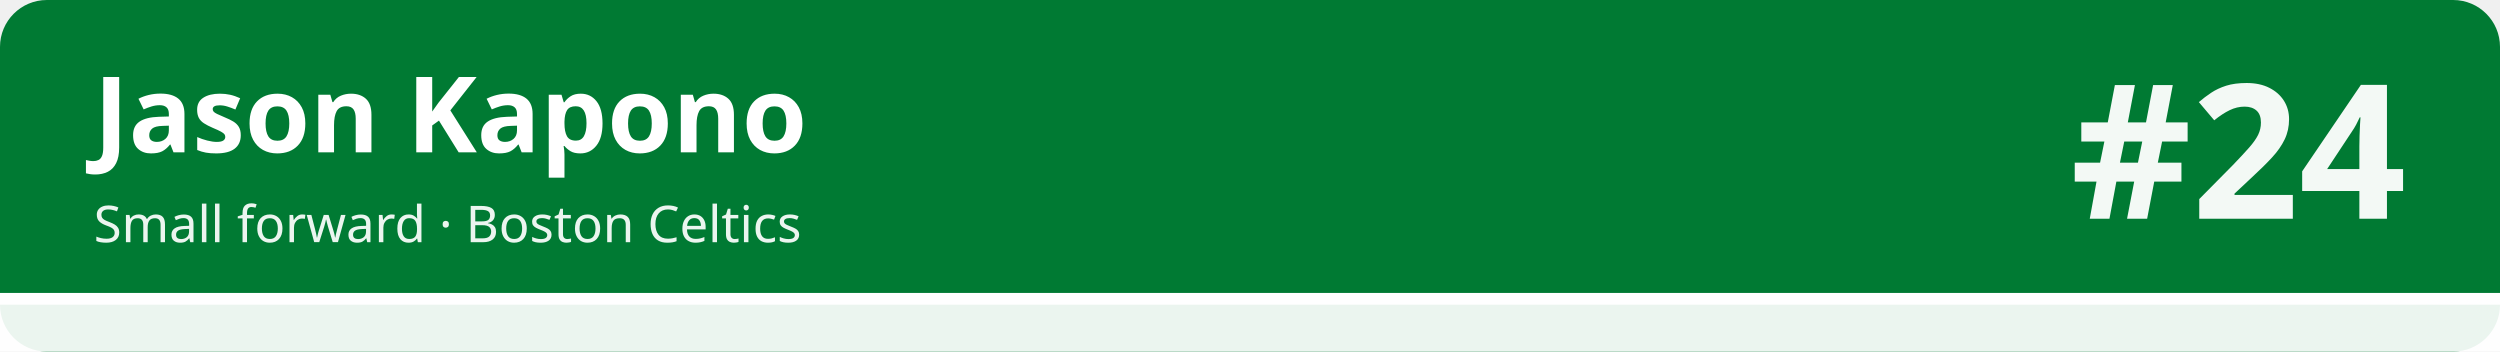
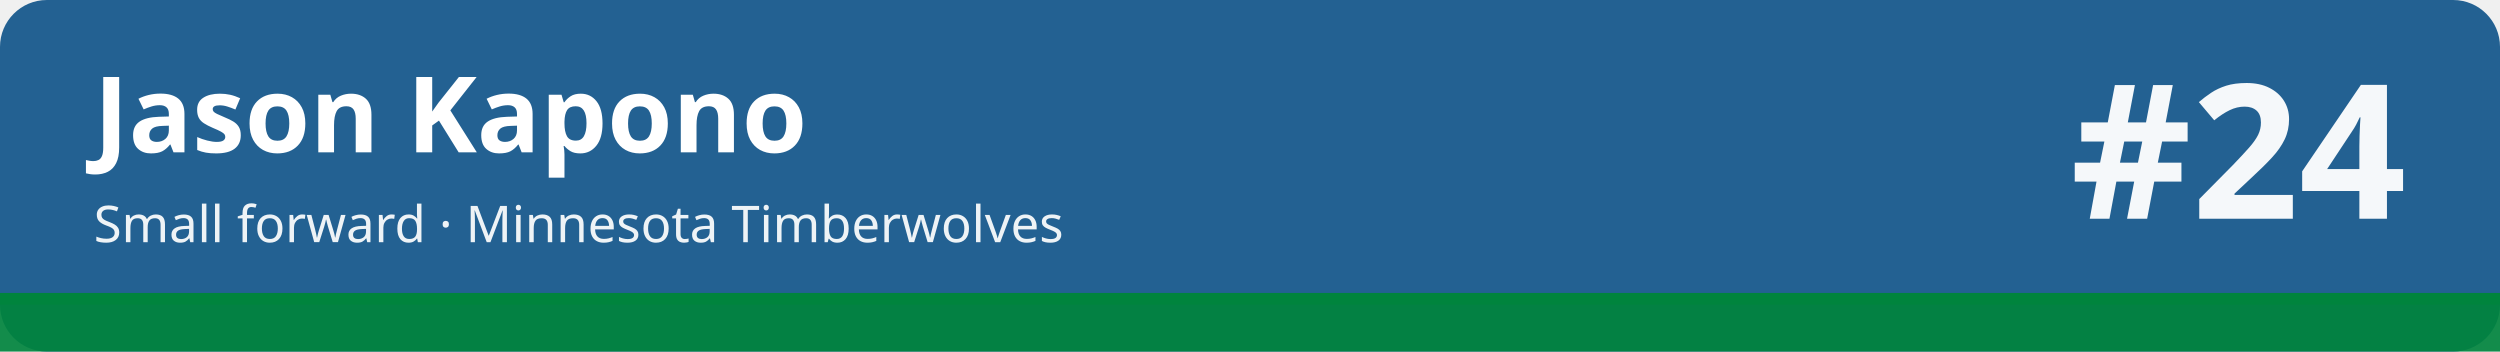
<svg xmlns="http://www.w3.org/2000/svg" width="1280" height="180" viewBox="0 0 1280 180" role="img" aria-labelledby="t d">
-   <rect width="1280" height="180" rx="24" fill="#007a33" />
-   <rect x="0" y="150" width="1280" height="30" fill="#ffffff" fill-opacity=".92" />
-   <rect x="0" y="150" width="1280" height="6" fill="#ffffff" />
+   <rect width="1280" height="180" rx="24" fill="#236192" />
+   <rect x="0" y="150" width="1280" height="30" fill="#00843d" fill-opacity=".92" />
+   <rect x="0" y="150" width="1280" height="6" fill="#00843d" />
  <text x="48" y="78" font-family="sans-serif" font-size="54" font-weight="700" fill="#ffffff">Jason Kapono</text>
-   <text x="48" y="124" font-family="sans-serif" font-size="26" fill="#ffffff" fill-opacity=".92">Small forward · Boston Celtics</text>
+   <text x="48" y="124" font-family="sans-serif" font-size="26" fill="#ffffff" fill-opacity=".92">Small forward · Minnesota Timberwolves</text>
  <text x="1232" y="112" font-family="sans-serif" font-size="96" font-weight="800" fill="#ffffff" fill-opacity=".95" text-anchor="end">#24</text>
</svg>
